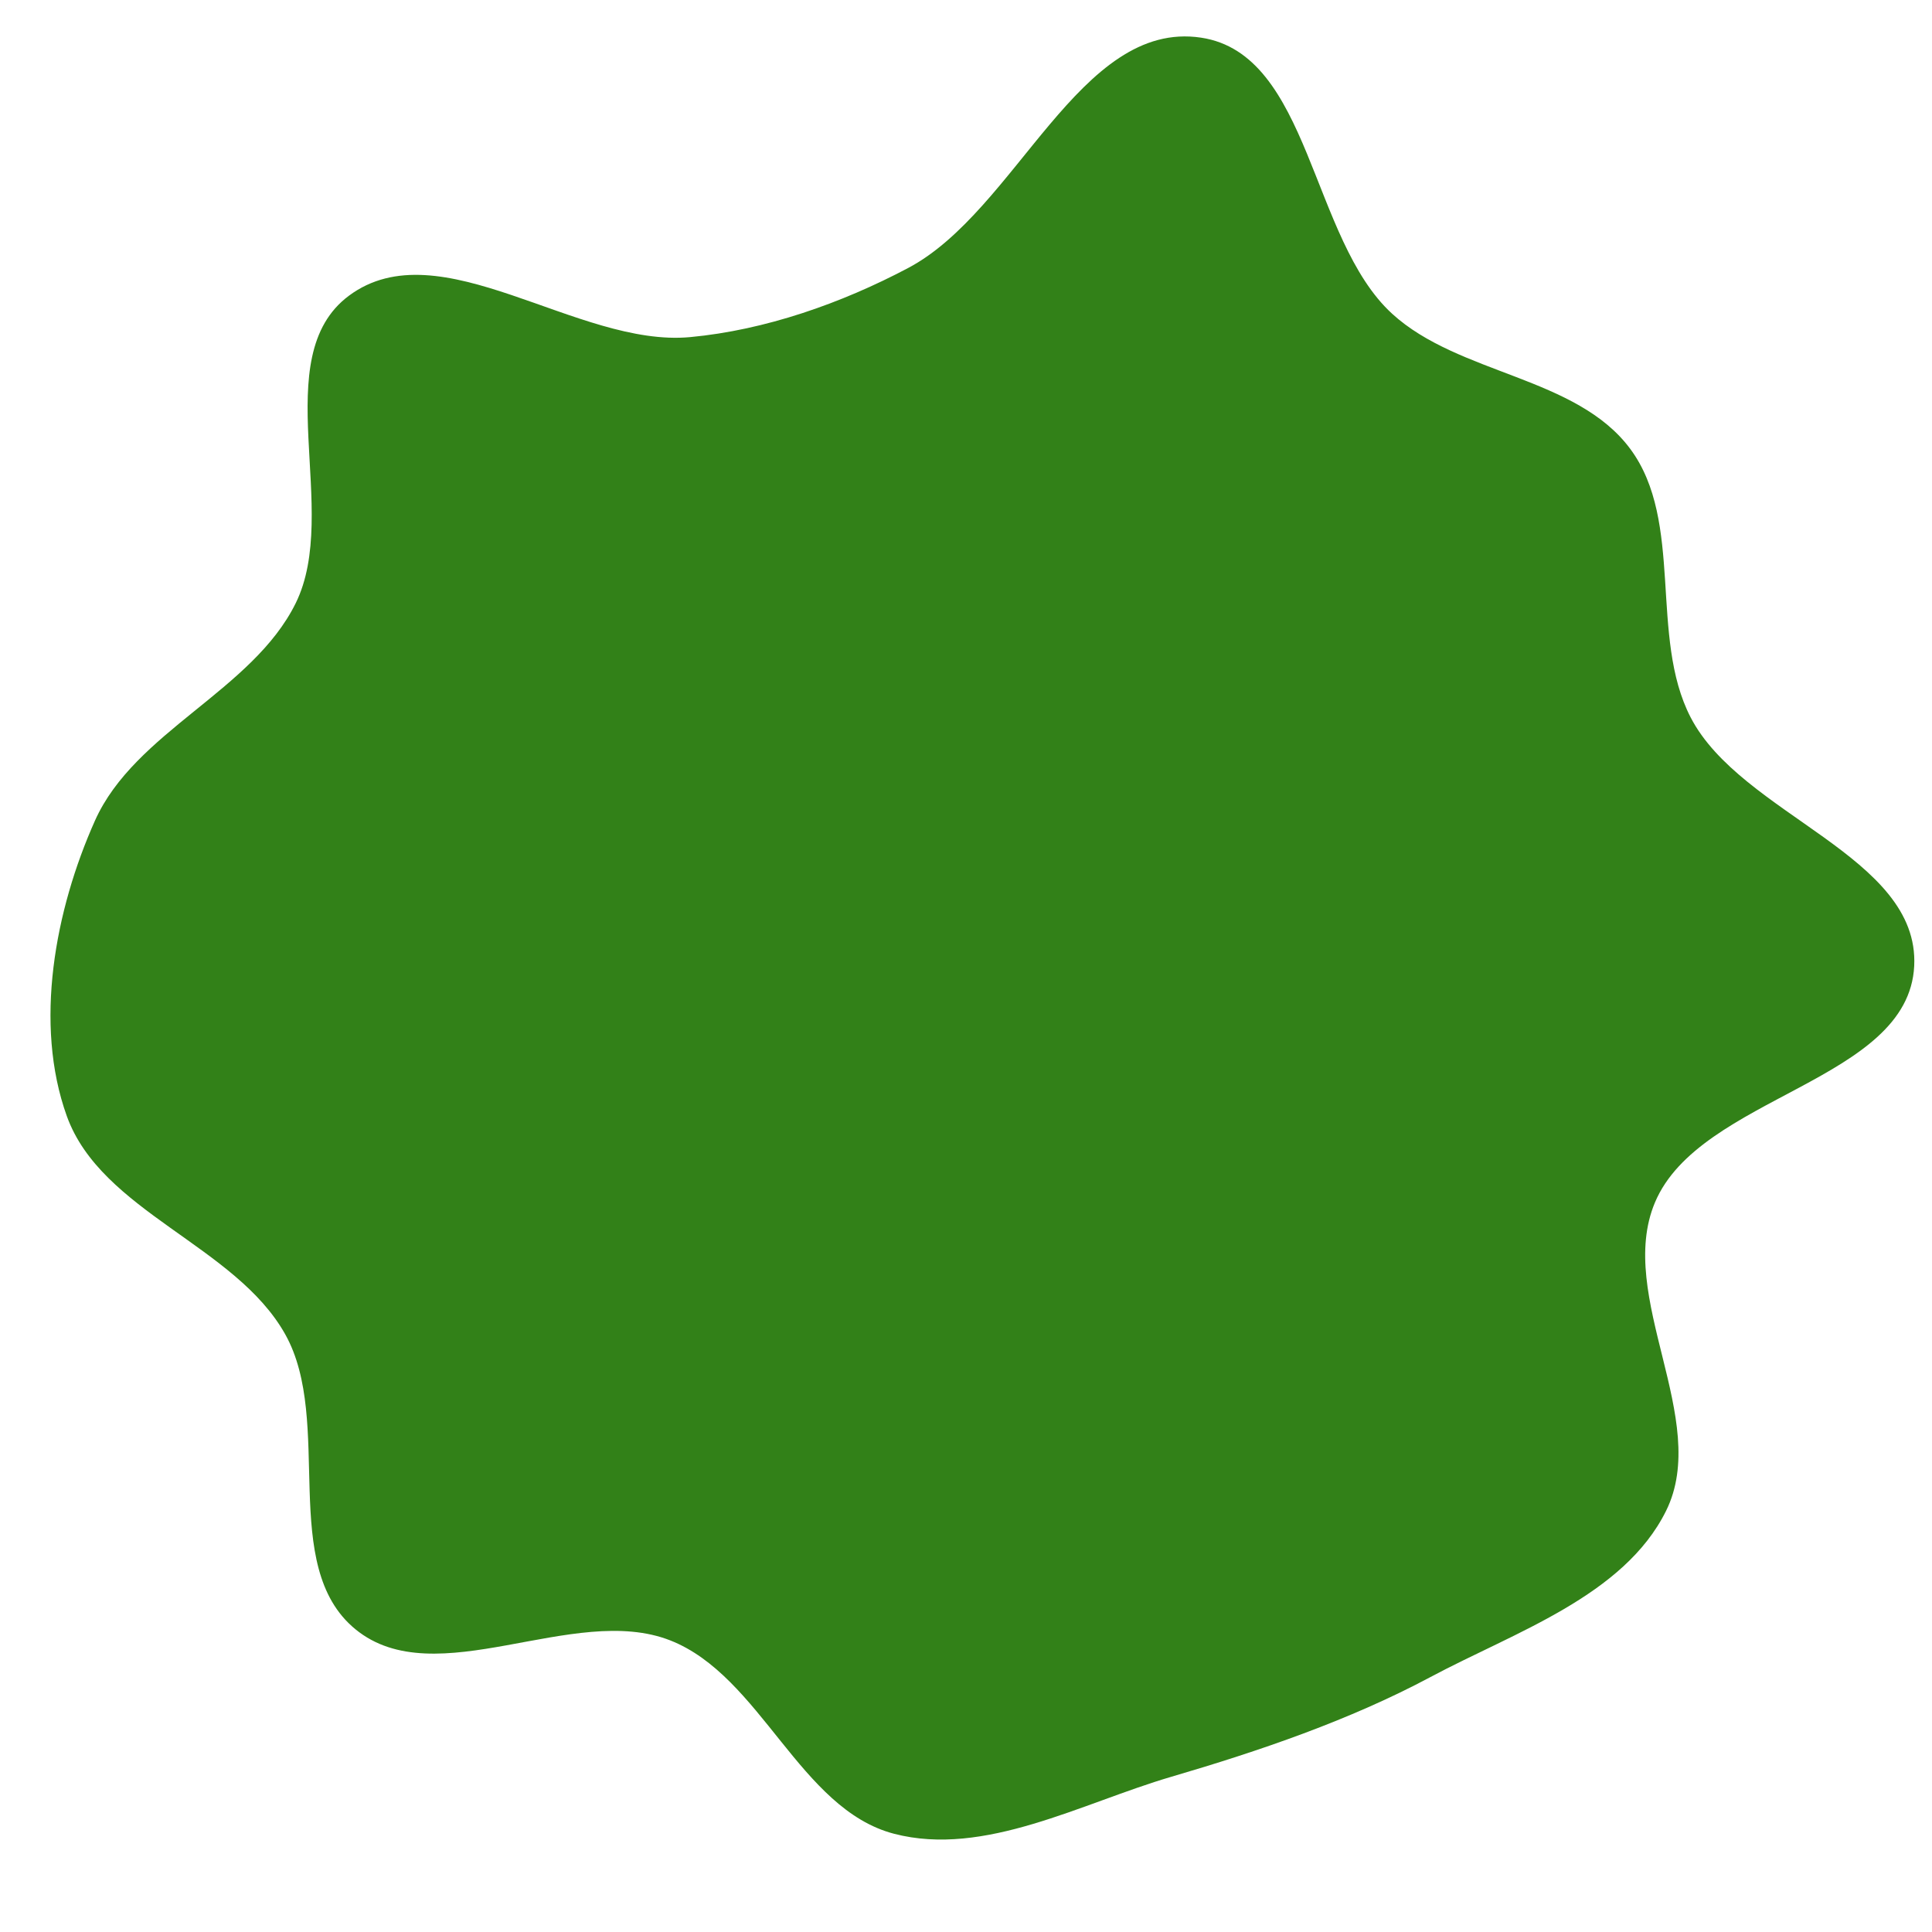
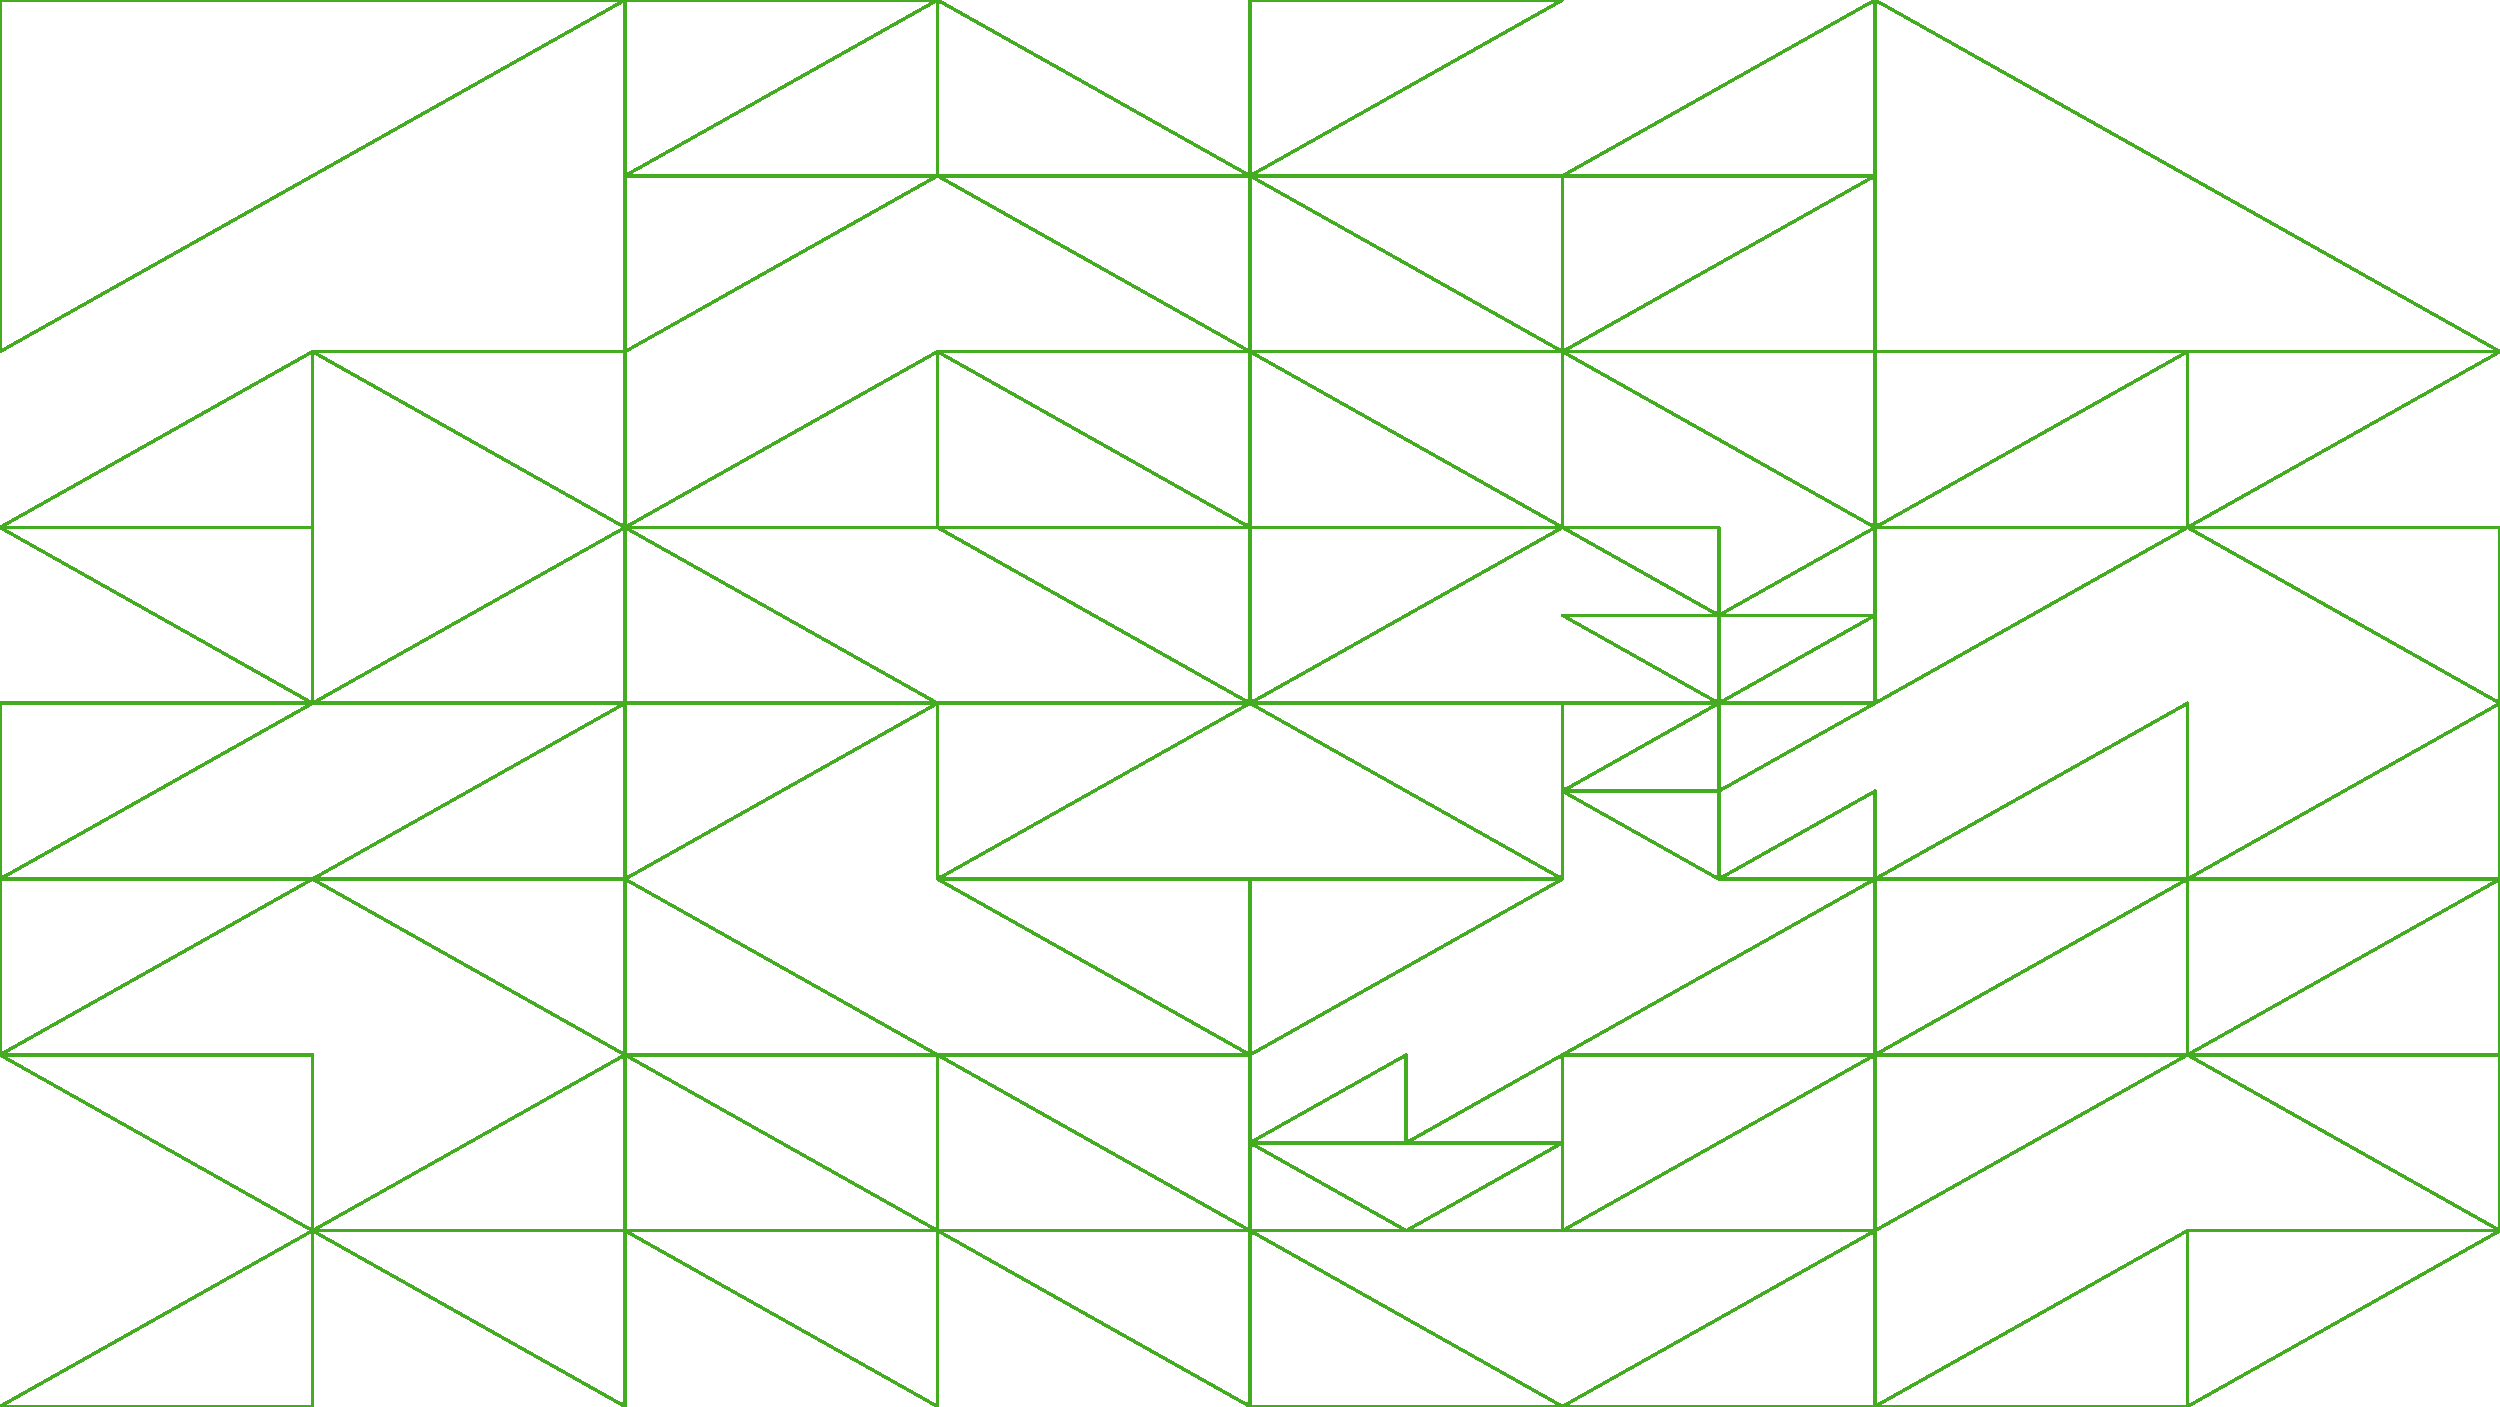
- <svg xmlns="http://www.w3.org/2000/svg" version="1.1" viewBox="0 0 700 700" style="overflow: hidden; display: block;" width="700" height="700">
-   <defs />
-   <g id="two-0" transform="matrix(1 0 0 1 0 0)" opacity="1">
-     <path transform="matrix(1 0 0 1 350 350)" id="two-124" d="M 249.614 85.693 C 235.329 119.709 270.03 164.364 253.645 197.42 C 238.339 228.296 198.702 241.37 168.308 257.615 C 139.02 273.269 106.258 284.419 74.39 293.759 C 41.916 303.276 6.694 322.943 -26.053 314.413 C -60.286 305.496 -74.246 257.26 -107.178 244.34 C -142.234 230.587 -192.089 264.174 -221.222 240.311 C -249.258 217.348 -228.961 165.11 -246.641 133.476 C -264.658 101.238 -313.296 89.116 -325.797 54.366 C -337.808 20.981 -330.07 -20.271 -315.594 -52.663 C -301.159 -84.964 -258.529 -99.71 -242.87 -131.435 C -226.353 -164.899 -253.52 -220.598 -223.57 -242.862 C -190.59 -267.379 -140.864 -224.037 -99.948 -227.858 C -72.72 -230.401 -45.127 -240.112 -20.956 -252.901 C 18.426 -273.74 41.12 -342.995 85.177 -336.356 C 124.872 -330.375 124.779 -263.421 154.399 -236.325 C 178.56 -214.224 221.194 -213.645 240.689 -187.336 C 260.263 -160.919 247.441 -119.34 262.526 -90.125 C 280.874 -54.589 345.531 -39.945 343.552 -0 C 341.476 41.909 265.862 47.006 249.614 85.693 Z " fill="hsl(105, 69%, 30%)" stroke="undefined" stroke-width="1" stroke-opacity="1" fill-opacity="1" visibility="visible" stroke-linecap="butt" stroke-linejoin="miter" stroke-miterlimit="4" />
+ <svg xmlns="http://www.w3.org/2000/svg" version="1.1" viewBox="0 0 1422 800">
+   <g shape-rendering="crispEdges" stroke-linejoin="round" fill="none" stroke-width="2" stroke="hsl(105, 69%, 40%)">
+     <polygon points="1422,200 1066.5,200 1066.5,0" />
+     <polygon points="1066.5,100 888.75,100 1066.5,0" />
+     <polygon points="888.75,0 711,0 711,100" />
+     <polygon points="888.75,200 888.75,100 711,100" />
+     <polygon points="1066.5,100 1066.5,200 888.75,200" />
+     <polygon points="1066.5,300 1066.5,200 888.75,200" />
+     <polygon points="888.75,200 888.75,300 711,200" />
+     <polygon points="888.75,300 711,300 711,400" />
+     <polygon points="1066.5,300 1066.5,350 977.625,350" />
+     <polygon points="977.625,300 977.625,350 888.75,300" />
+     <polygon points="977.625,400 977.625,350 888.75,350" />
+     <polygon points="1066.5,350 977.625,350 977.625,400" />
+     <polygon points="1244.25,300 1244.25,200 1422,200" />
+     <polygon points="1066.5,300 1244.25,200 1066.5,200" />
+     <polygon points="1066.5,400 1244.25,300 1066.5,300" />
+     <polygon points="1422,300 1422,400 1244.25,300" />
+     <polygon points="533.25,100 711,100 533.25,0" />
+     <polygon points="533.25,0 355.5,0 355.5,100" />
+     <polygon points="355.5,100 355.5,200 533.25,100" />
+     <polygon points="711,100 711,200 533.25,100" />
+     <polygon points="0,200 355.5,0 0,0" />
+     <polygon points="355.5,200 355.5,300 177.75,200" />
+     <polygon points="177.75,300 177.75,200 0,300" />
+     <polygon points="0,300 177.75,400 177.75,300" />
+     <polygon points="355.5,400 355.5,300 177.75,400" />
+     <polygon points="711,200 711,300 533.25,200" />
+     <polygon points="533.25,300 533.25,200 355.5,300" />
+     <polygon points="355.5,300 355.5,400 533.25,400" />
+     <polygon points="711,300 711,400 533.25,300" />
+     <polygon points="533.25,400 711,400 533.25,500" />
+     <polygon points="355.5,400 355.5,500 533.25,400" />
+     <polygon points="533.25,600 355.5,600 355.5,500" />
+     <polygon points="711,600 711,500 533.25,500" />
+     <polygon points="177.75,500 355.5,400 355.5,500" />
+     <polygon points="0,500 0,400 177.75,400" />
+     <polygon points="0,500 0,600 177.75,500" />
+     <polygon points="355.5,600 355.5,500 177.75,500" />
+     <polygon points="355.5,600 355.5,700 177.75,700" />
+     <polygon points="177.75,600 177.75,700 0,600" />
+     <polygon points="177.75,700 177.75,800 0,800" />
+     <polygon points="355.5,700 355.5,800 177.75,700" />
+     <polygon points="711,600 711,700 533.25,600" />
+     <polygon points="533.25,700 355.5,600 533.25,600" />
+     <polygon points="355.5,700 533.25,700 533.25,800" />
+     <polygon points="711,700 711,800 533.25,700" />
+     <polygon points="1422,500 1422,400 1244.25,500" />
+     <polygon points="1244.25,500 1066.5,500 1244.25,400" />
+     <polygon points="1244.25,600 1244.25,500 1066.5,600" />
+     <polygon points="1422,500 1422,600 1244.25,600" />
+     <polygon points="977.625,450 1066.5,400 977.625,400" />
+     <polygon points="888.75,400 977.625,400 888.75,450" />
+     <polygon points="977.625,450 888.75,450 977.625,500" />
+     <polygon points="1066.5,450 1066.5,500 977.625,500" />
+     <polygon points="888.75,500 711,400 888.75,400" />
+     <polygon points="888.75,500 711,600 711,500" />
+     <polygon points="1066.5,500 1066.5,600 888.75,600" />
+     <polygon points="1066.5,700 1066.5,600 888.75,700" />
+     <polygon points="888.75,650 888.75,600 799.875,650" />
+     <polygon points="799.875,600 711,650 799.875,650" />
+     <polygon points="711,650 799.875,700 711,700" />
+     <polygon points="799.875,700 888.75,650 888.75,700" />
+     <polygon points="888.75,800 711,700 711,800" />
+     <polygon points="1066.5,700 1066.5,800 888.75,800" />
+     <polygon points="1422,700 1244.25,600 1422,600" />
+     <polygon points="1066.5,700 1244.25,600 1066.5,600" />
+     <polygon points="1244.25,700 1066.5,800 1244.25,800" />
+     <polygon points="1244.25,800 1244.25,700 1422,700" />
  </g>
+   <g fill="hsl(220, 62%, 45%)" stroke-width="3" stroke="hsl(220, 43%, 13%)" />
</svg>
